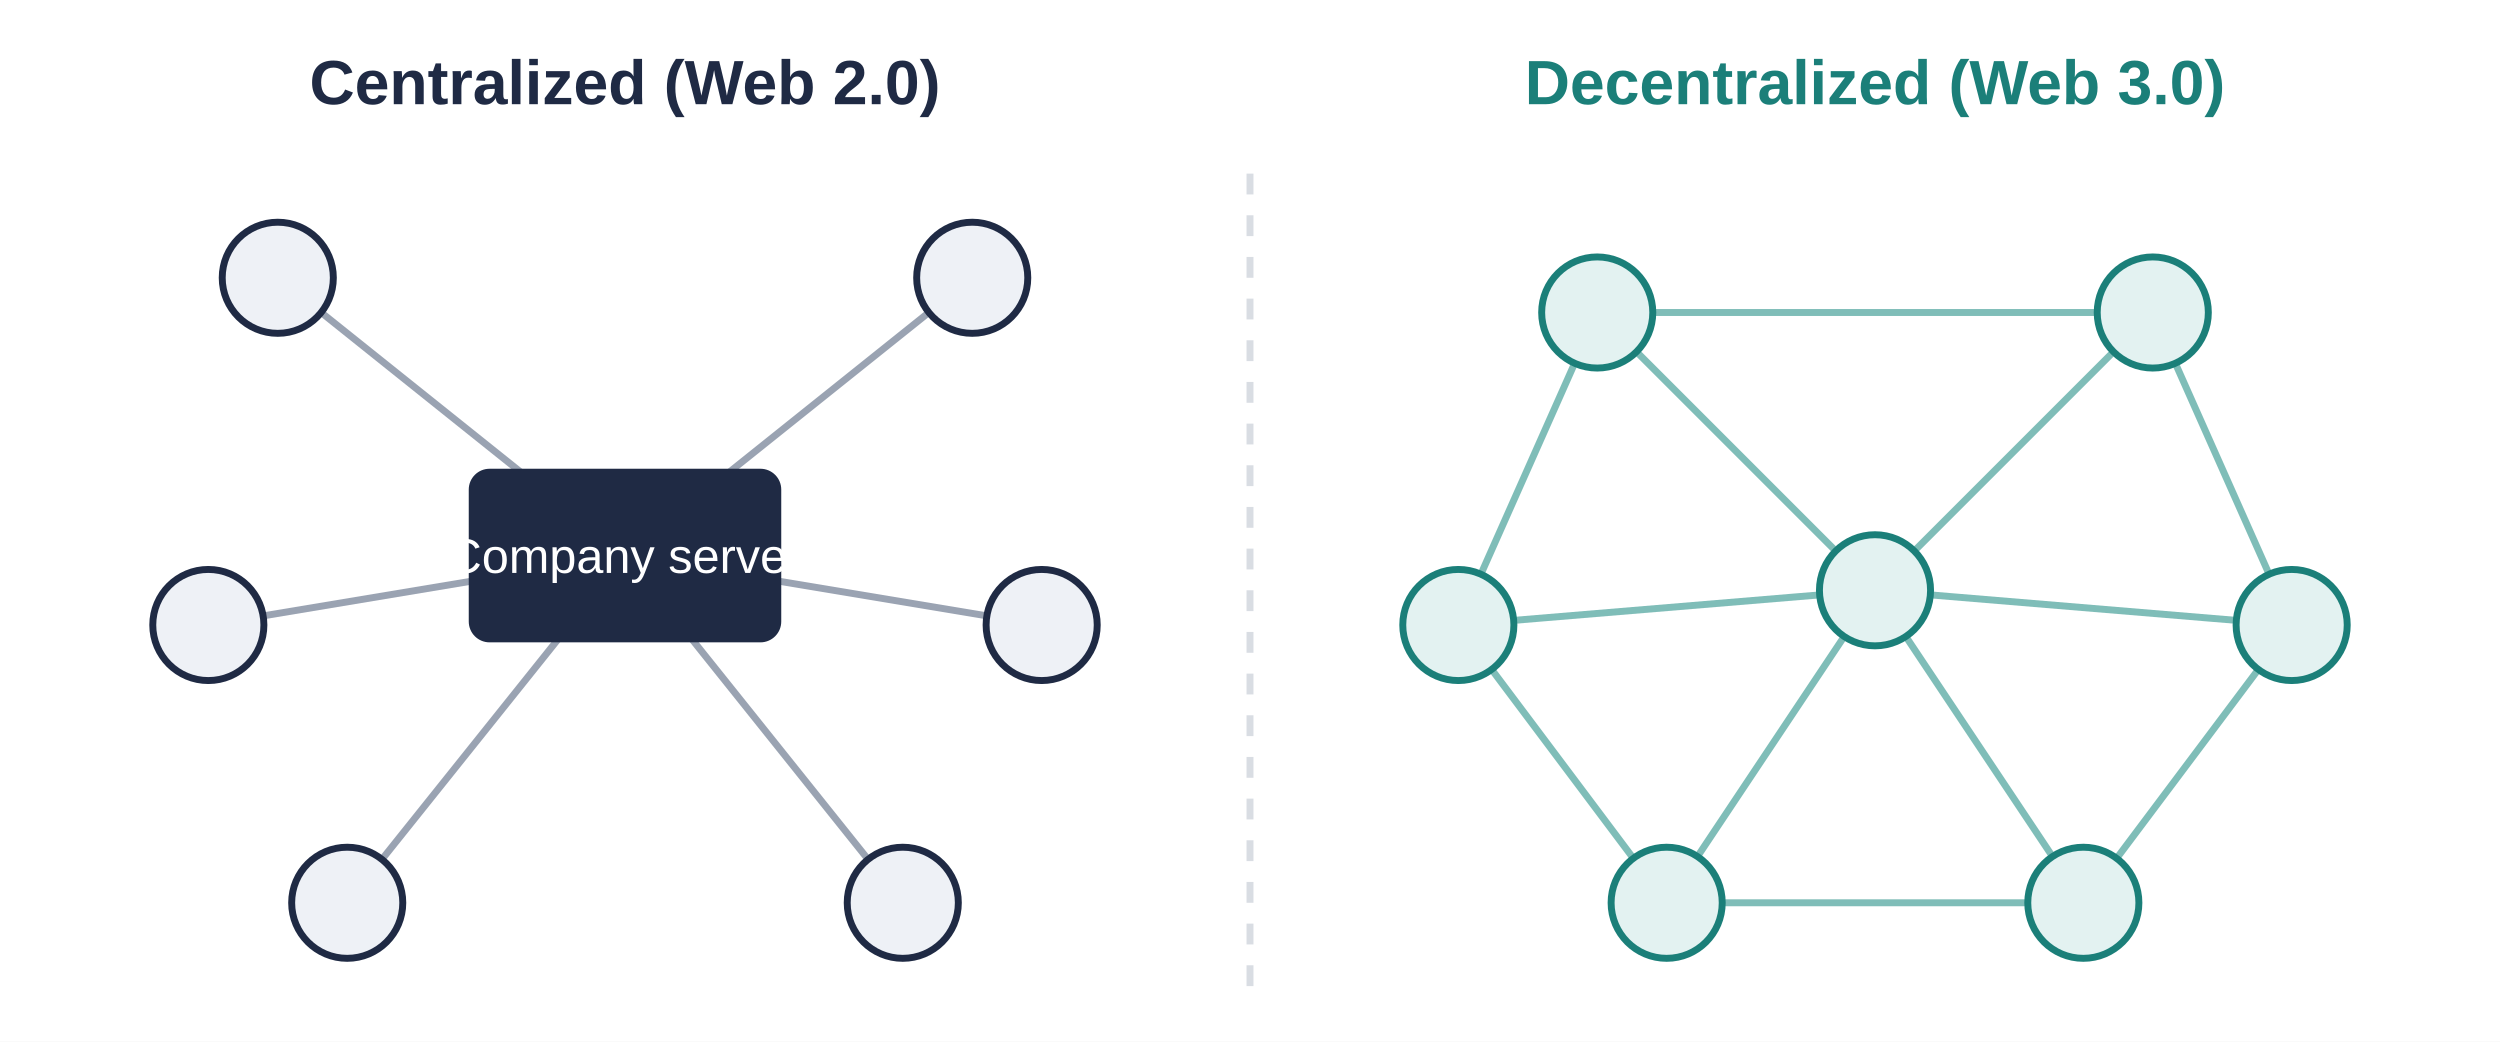
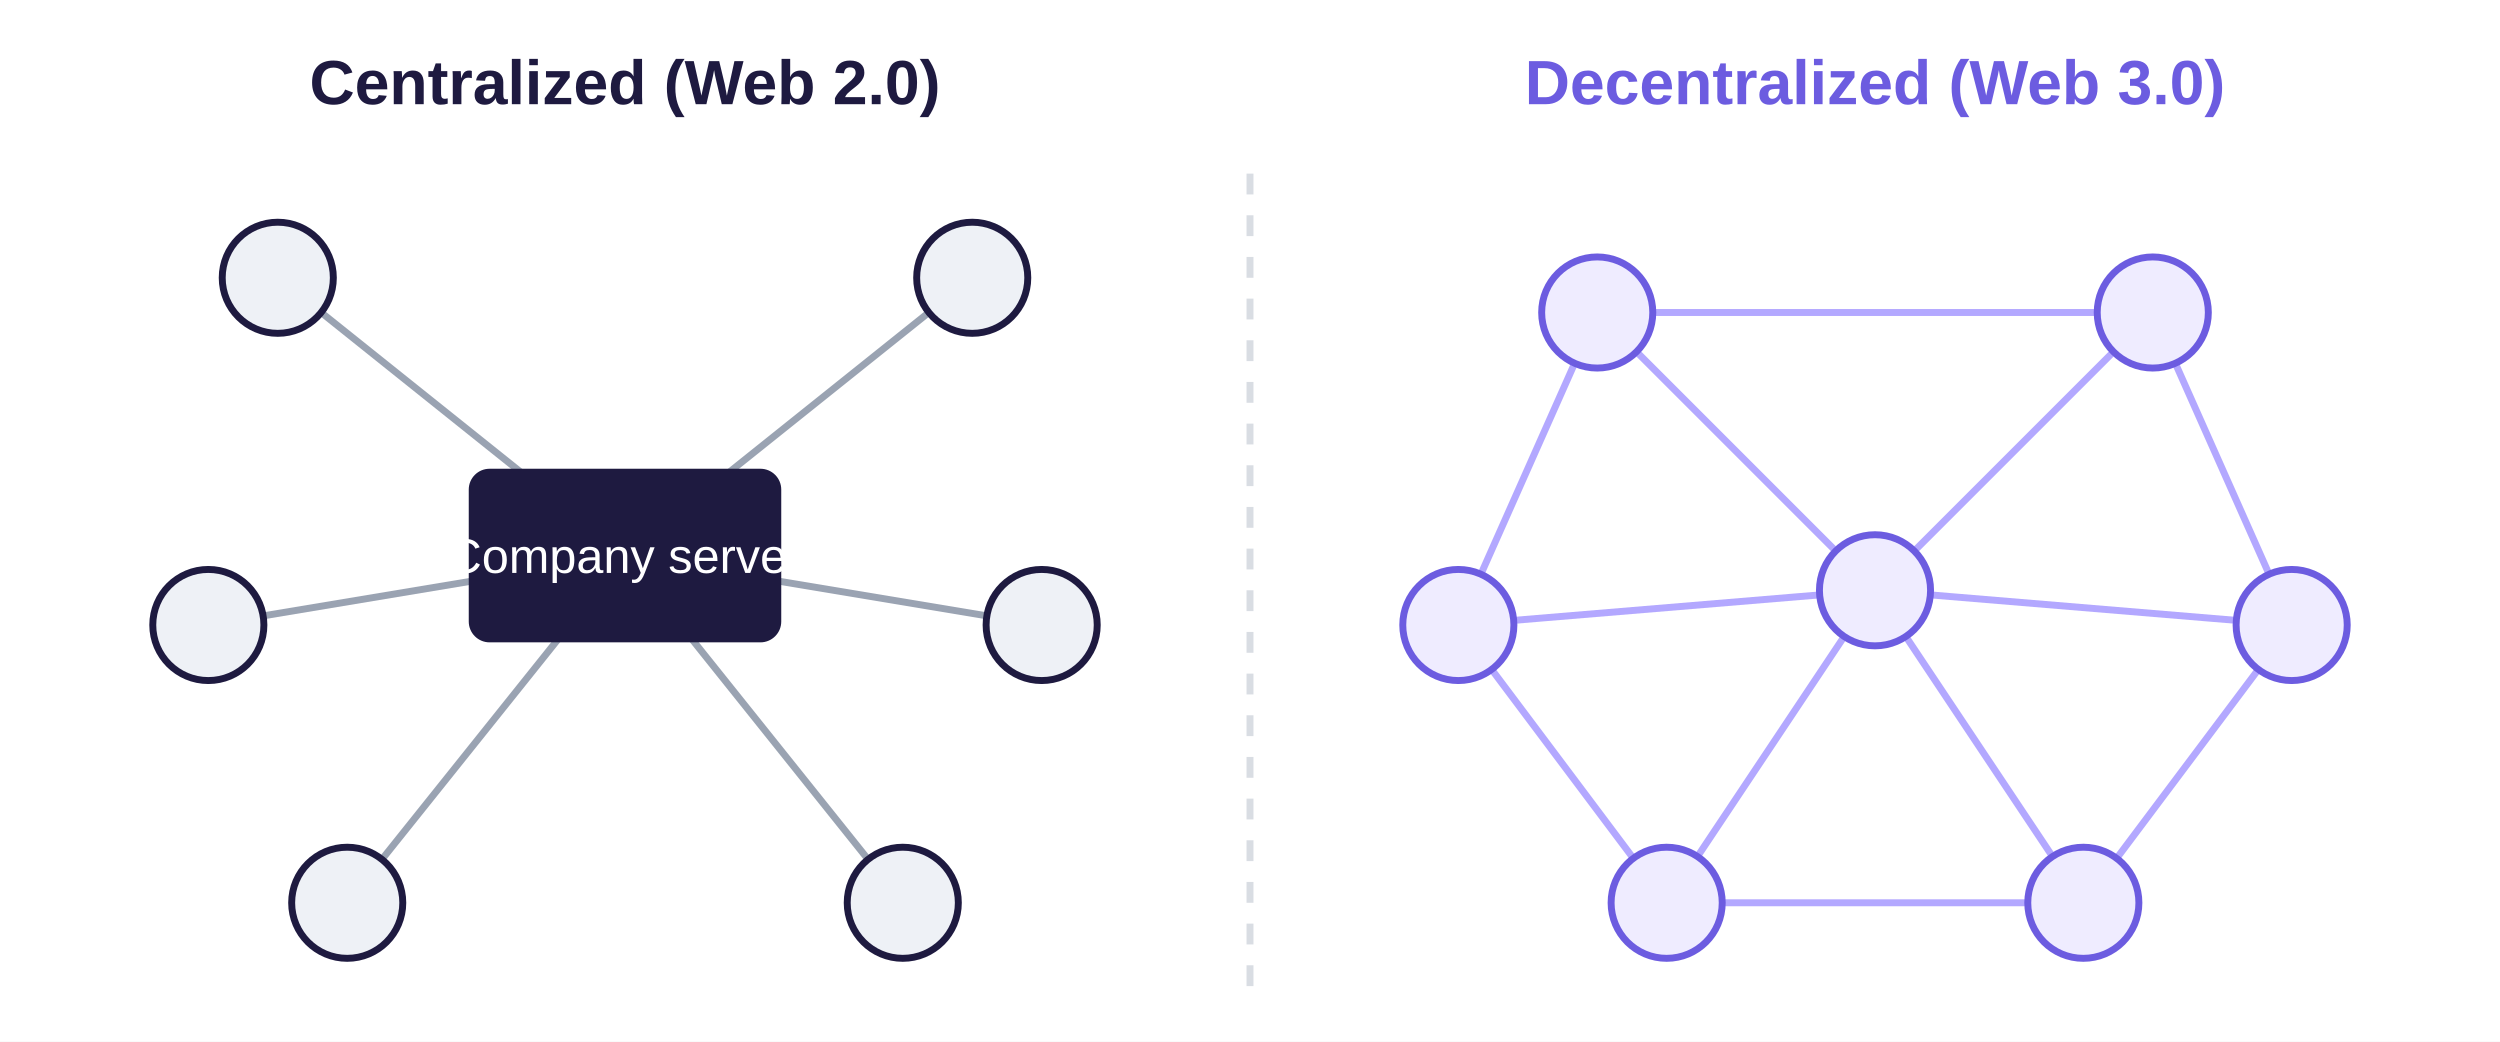
<svg xmlns="http://www.w3.org/2000/svg" viewBox="0 0 720 300" width="720" height="300" font-family="Arial, sans-serif">
  <rect width="720" height="300" fill="#ffffff" />
  <g text-anchor="middle">
-     <text x="180" y="30" font-size="18" font-weight="bold" fill="#1f2a44">Centralized (Web 2.0)</text>
-     <text x="540" y="30" font-size="18" font-weight="bold" fill="#1b7f79">Decentralized (Web 3.0)</text>
+     <text x="180" y="30" font-size="18" font-weight="bold" fill="#1e1a40">Centralized (Web 2.0)</text>
+     <text x="540" y="30" font-size="18" font-weight="bold" fill="#6c5ce0">Decentralized (Web 3.0)</text>
  </g>
  <g stroke="#9aa3b2" stroke-width="2">
    <line x1="180" y1="160" x2="80" y2="80" />
    <line x1="180" y1="160" x2="280" y2="80" />
    <line x1="180" y1="160" x2="60" y2="180" />
    <line x1="180" y1="160" x2="300" y2="180" />
    <line x1="180" y1="160" x2="100" y2="260" />
    <line x1="180" y1="160" x2="260" y2="260" />
  </g>
-   <rect x="135" y="135" width="90" height="50" rx="6" fill="#1f2a44" />
+   <rect x="135" y="135" width="90" height="50" rx="6" fill="#1e1a40" />
  <text x="180" y="165" font-size="14" fill="#fff" text-anchor="middle">Company server</text>
-   <g fill="#eef1f6" stroke="#1f2a44" stroke-width="2">
+   <g fill="#eef1f6" stroke="#1e1a40" stroke-width="2">
    <circle cx="80" cy="80" r="16" />
    <circle cx="280" cy="80" r="16" />
    <circle cx="60" cy="180" r="16" />
    <circle cx="300" cy="180" r="16" />
    <circle cx="100" cy="260" r="16" />
    <circle cx="260" cy="260" r="16" />
  </g>
-   <g stroke="#7fbdb8" stroke-width="2">
+   <g stroke="#b3a8ff" stroke-width="2">
    <line x1="460" y1="90" x2="620" y2="90" />
    <line x1="460" y1="90" x2="420" y2="180" />
    <line x1="460" y1="90" x2="540" y2="170" />
    <line x1="620" y1="90" x2="660" y2="180" />
    <line x1="620" y1="90" x2="540" y2="170" />
    <line x1="420" y1="180" x2="540" y2="170" />
    <line x1="660" y1="180" x2="540" y2="170" />
    <line x1="420" y1="180" x2="480" y2="260" />
    <line x1="660" y1="180" x2="600" y2="260" />
    <line x1="480" y1="260" x2="600" y2="260" />
    <line x1="540" y1="170" x2="480" y2="260" />
    <line x1="540" y1="170" x2="600" y2="260" />
  </g>
-   <g fill="#e3f2f1" stroke="#1b7f79" stroke-width="2">
+   <g fill="#efecff" stroke="#6c5ce0" stroke-width="2">
    <circle cx="460" cy="90" r="16" />
    <circle cx="620" cy="90" r="16" />
    <circle cx="420" cy="180" r="16" />
    <circle cx="660" cy="180" r="16" />
    <circle cx="540" cy="170" r="16" />
    <circle cx="480" cy="260" r="16" />
    <circle cx="600" cy="260" r="16" />
  </g>
  <line x1="360" y1="50" x2="360" y2="285" stroke="#d9dde3" stroke-width="2" stroke-dasharray="6 6" />
</svg>
